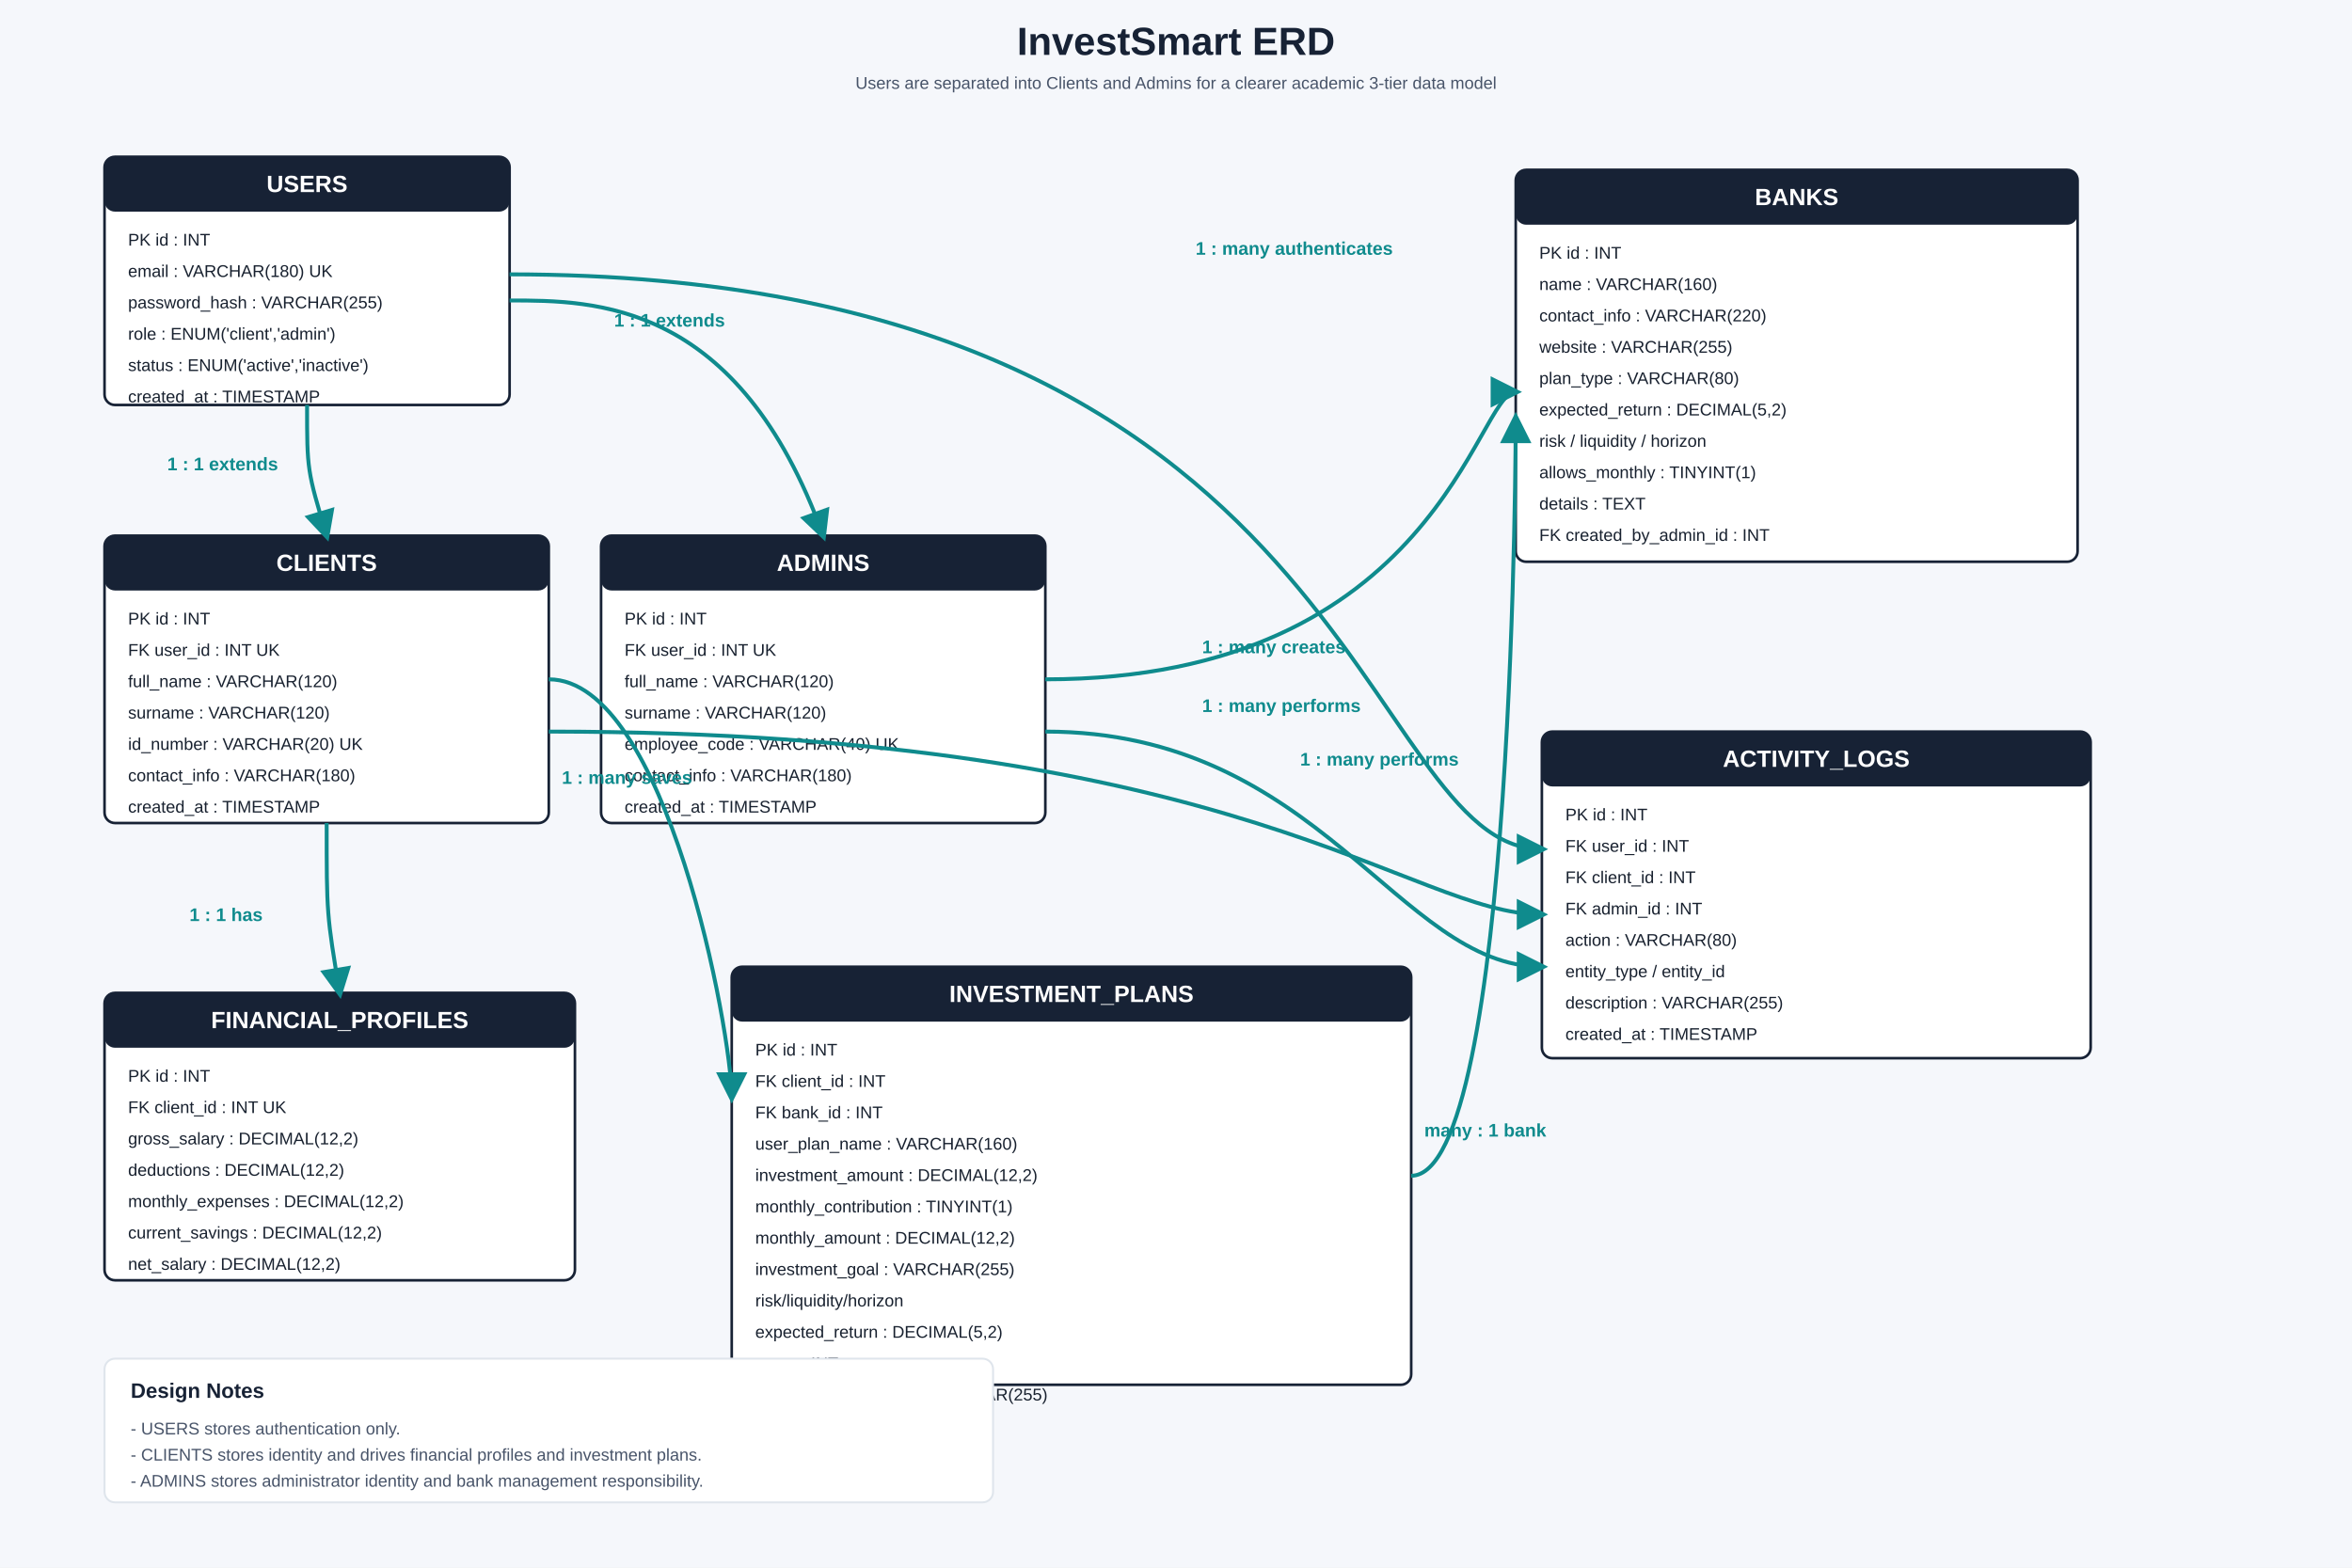
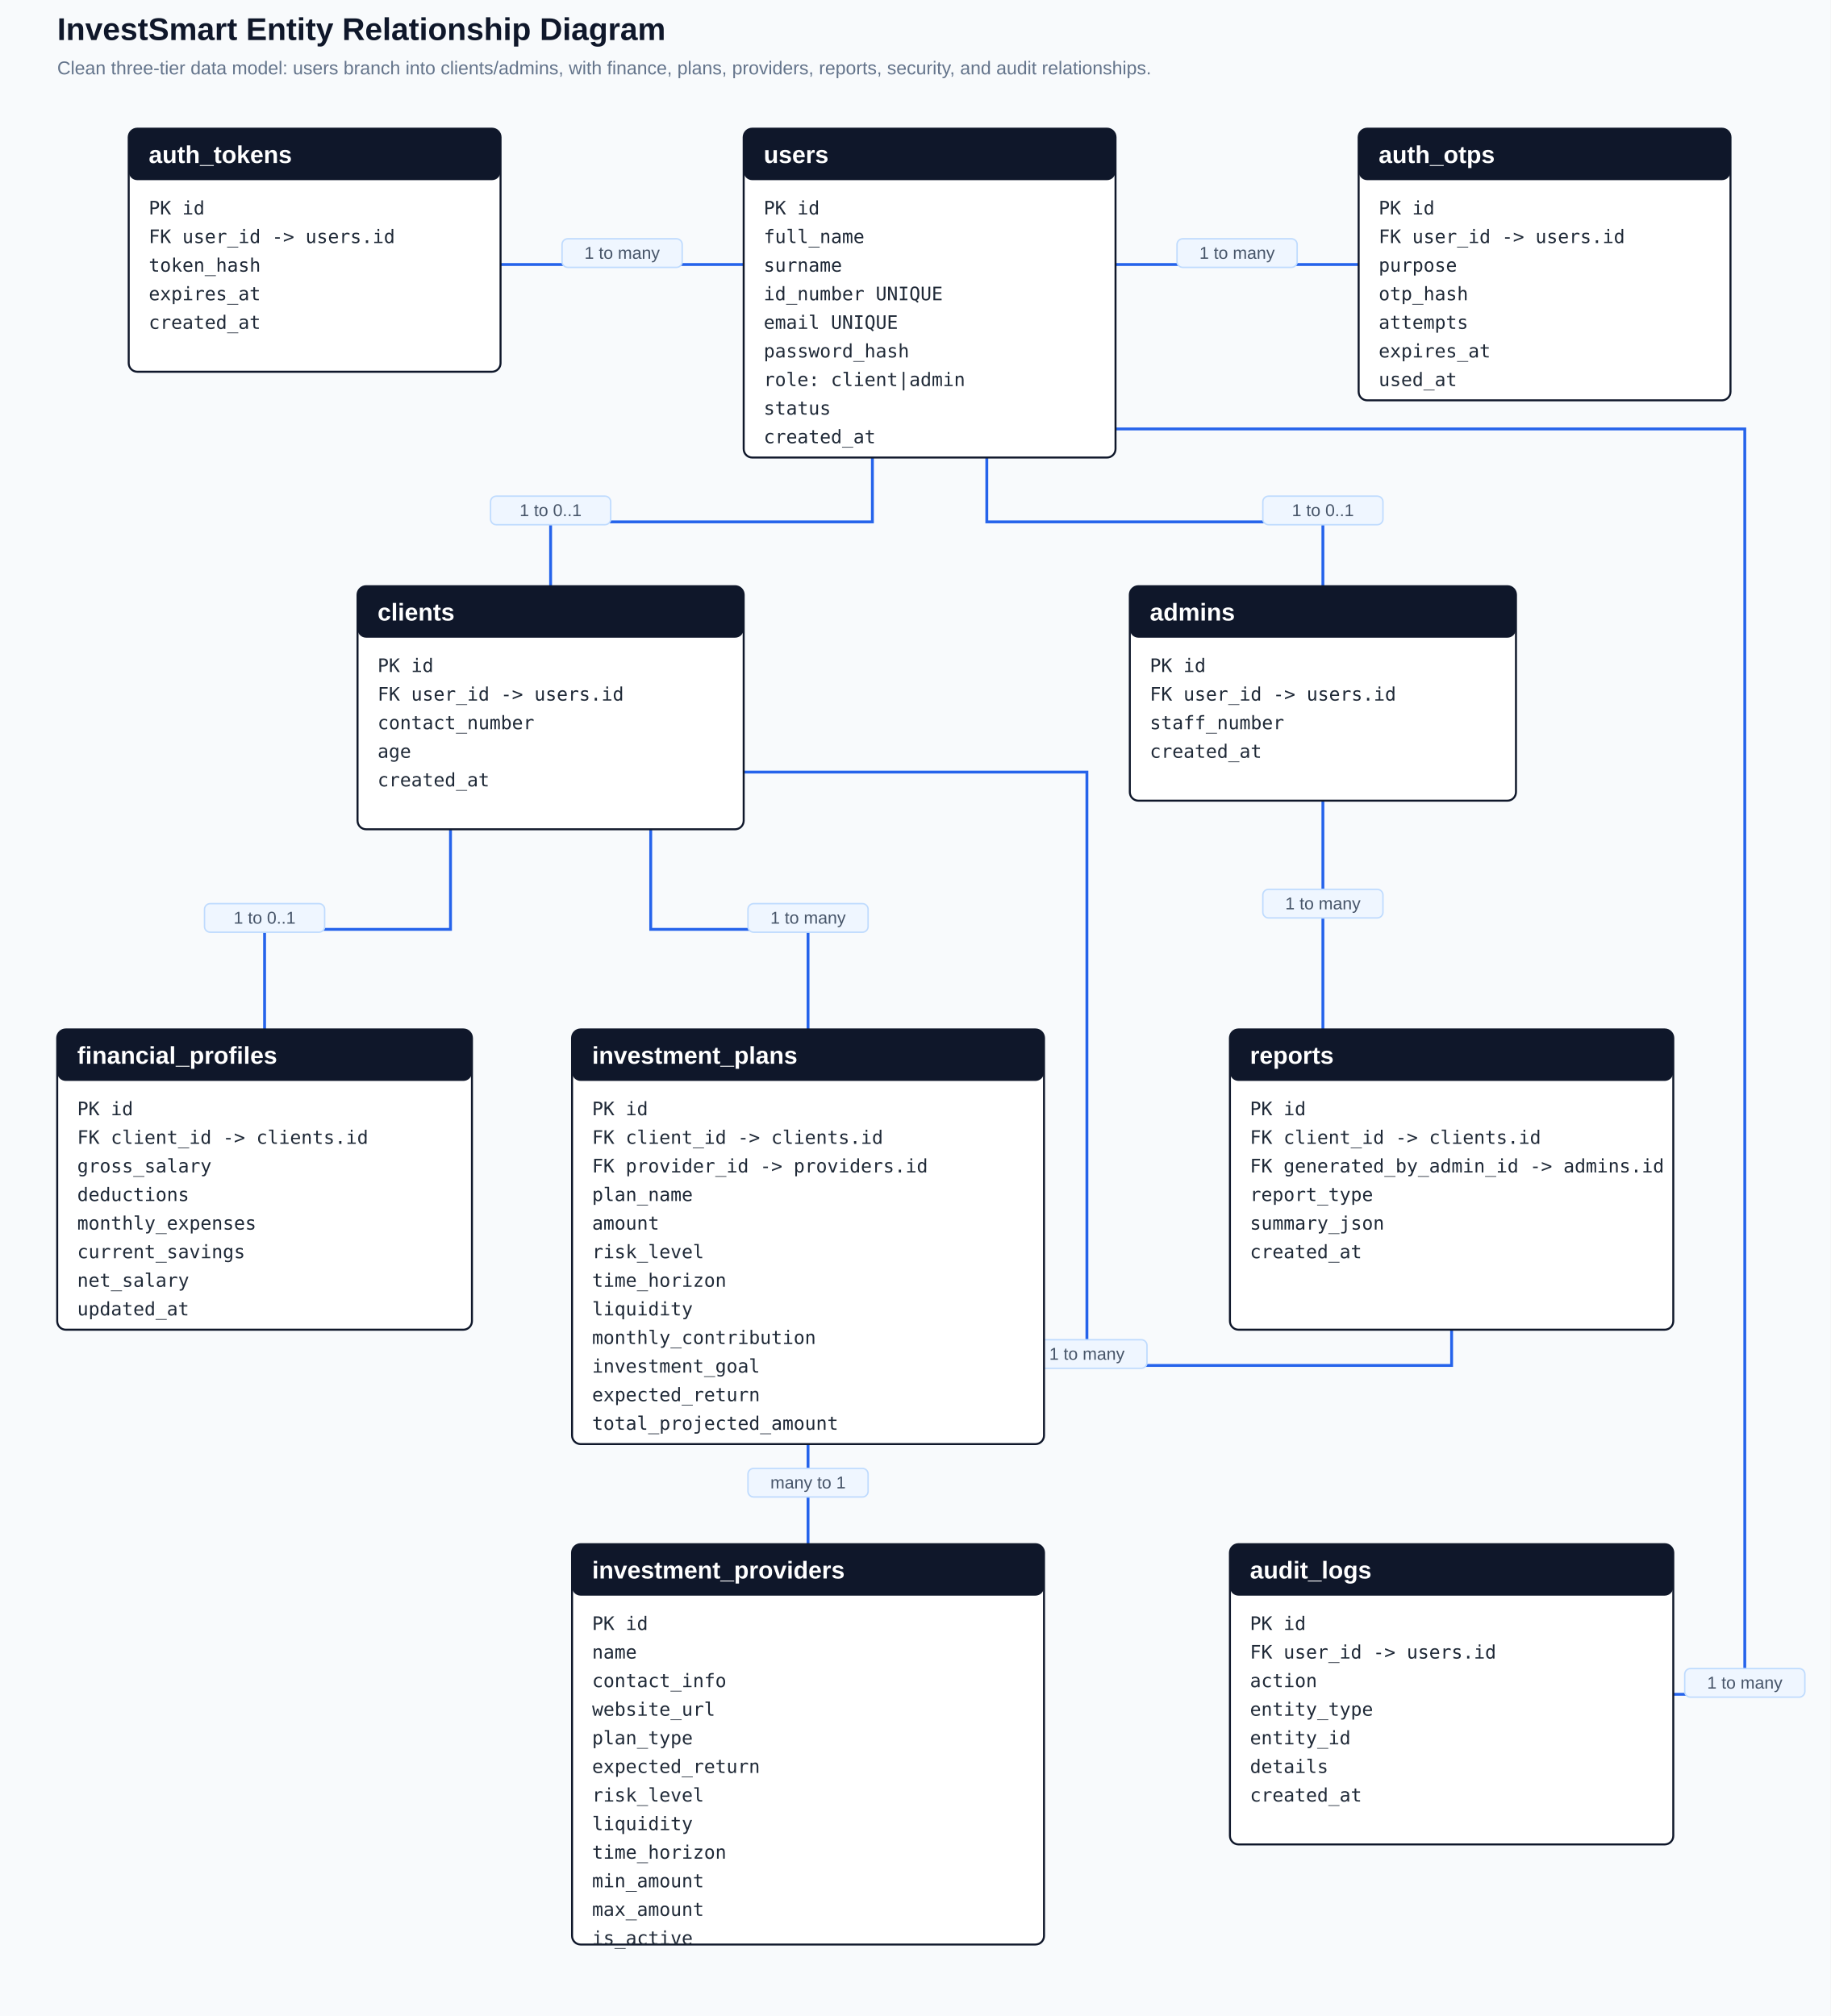
- <svg xmlns="http://www.w3.org/2000/svg" width="1800" height="1200" viewBox="0 0 1800 1200" fill="none">
+ <svg xmlns="http://www.w3.org/2000/svg" width="1280" height="1410" viewBox="0 0 1280 1410">
  <defs>
-     <style>
-       .bg { fill: #f5f7fb; }
-       .entity { fill: #ffffff; stroke: #172235; stroke-width: 2; }
-       .header { fill: #172235; }
-       .title { font: 700 18px 'Segoe UI', Arial, sans-serif; fill: #ffffff; }
-       .field { font: 13px 'Segoe UI', Arial, sans-serif; fill: #18212f; }
-       .note { font: 13px 'Segoe UI', Arial, sans-serif; fill: #485469; }
-       .label { font: 700 14px 'Segoe UI', Arial, sans-serif; fill: #0f8b8d; }
-       .line { stroke: #0f8b8d; stroke-width: 3; fill: none; }
-       .legend { fill: #ffffff; stroke: #dfe5ec; stroke-width: 1.5; }
-     </style>
-     <marker id="arrow" viewBox="0 0 10 10" refX="8" refY="5" markerWidth="8" markerHeight="8" orient="auto-start-reverse">
-       <path d="M 0 0 L 10 5 L 0 10 z" fill="#0f8b8d" />
-     </marker>
+     <style>.title{font:700 17px Segoe UI,Arial;fill:#ffffff}.field{font:13px Consolas,monospace;fill:#1f2937}.label{font:12px Segoe UI,Arial;fill:#475569}.box{fill:#ffffff;stroke:#0f172a;stroke-width:1.4}.head{fill:#0f172a}.edge{fill:none;stroke:#2563eb;stroke-width:2}.key{fill:#eff6ff;stroke:#bfdbfe}</style>
  </defs>
-   <rect class="bg" x="0" y="0" width="1800" height="1200" />
-   <text x="900" y="42" text-anchor="middle" style="font:700 30px 'Segoe UI', Arial, sans-serif; fill:#172235;">InvestSmart ERD</text>
-   <text x="900" y="68" text-anchor="middle" class="note">Users are separated into Clients and Admins for a clearer academic 3-tier data model</text>
-   <g transform="translate(80,120)">
-     <rect class="entity" width="310" height="190" rx="8" />
-     <rect class="header" width="310" height="42" rx="8" />
-     <text class="title" x="155" y="27" text-anchor="middle">USERS</text>
-     <text class="field" x="18" y="68">PK id : INT</text>
-     <text class="field" x="18" y="92">email : VARCHAR(180) UK</text>
-     <text class="field" x="18" y="116">password_hash : VARCHAR(255)</text>
-     <text class="field" x="18" y="140">role : ENUM('client','admin')</text>
-     <text class="field" x="18" y="164">status : ENUM('active','inactive')</text>
-     <text class="field" x="18" y="188">created_at : TIMESTAMP</text>
-   </g>
-   <g transform="translate(80,410)">
-     <rect class="entity" width="340" height="220" rx="8" />
-     <rect class="header" width="340" height="42" rx="8" />
-     <text class="title" x="170" y="27" text-anchor="middle">CLIENTS</text>
-     <text class="field" x="18" y="68">PK id : INT</text>
-     <text class="field" x="18" y="92">FK user_id : INT UK</text>
-     <text class="field" x="18" y="116">full_name : VARCHAR(120)</text>
-     <text class="field" x="18" y="140">surname : VARCHAR(120)</text>
-     <text class="field" x="18" y="164">id_number : VARCHAR(20) UK</text>
-     <text class="field" x="18" y="188">contact_info : VARCHAR(180)</text>
-     <text class="field" x="18" y="212">created_at : TIMESTAMP</text>
-   </g>
-   <g transform="translate(460,410)">
-     <rect class="entity" width="340" height="220" rx="8" />
-     <rect class="header" width="340" height="42" rx="8" />
-     <text class="title" x="170" y="27" text-anchor="middle">ADMINS</text>
-     <text class="field" x="18" y="68">PK id : INT</text>
-     <text class="field" x="18" y="92">FK user_id : INT UK</text>
-     <text class="field" x="18" y="116">full_name : VARCHAR(120)</text>
-     <text class="field" x="18" y="140">surname : VARCHAR(120)</text>
-     <text class="field" x="18" y="164">employee_code : VARCHAR(40) UK</text>
-     <text class="field" x="18" y="188">contact_info : VARCHAR(180)</text>
-     <text class="field" x="18" y="212">created_at : TIMESTAMP</text>
-   </g>
-   <g transform="translate(80,760)">
-     <rect class="entity" width="360" height="220" rx="8" />
-     <rect class="header" width="360" height="42" rx="8" />
-     <text class="title" x="180" y="27" text-anchor="middle">FINANCIAL_PROFILES</text>
-     <text class="field" x="18" y="68">PK id : INT</text>
-     <text class="field" x="18" y="92">FK client_id : INT UK</text>
-     <text class="field" x="18" y="116">gross_salary : DECIMAL(12,2)</text>
-     <text class="field" x="18" y="140">deductions : DECIMAL(12,2)</text>
-     <text class="field" x="18" y="164">monthly_expenses : DECIMAL(12,2)</text>
-     <text class="field" x="18" y="188">current_savings : DECIMAL(12,2)</text>
-     <text class="field" x="18" y="212">net_salary : DECIMAL(12,2)</text>
-   </g>
-   <g transform="translate(560,740)">
-     <rect class="entity" width="520" height="320" rx="8" />
-     <rect class="header" width="520" height="42" rx="8" />
-     <text class="title" x="260" y="27" text-anchor="middle">INVESTMENT_PLANS</text>
-     <text class="field" x="18" y="68">PK id : INT</text>
-     <text class="field" x="18" y="92">FK client_id : INT</text>
-     <text class="field" x="18" y="116">FK bank_id : INT</text>
-     <text class="field" x="18" y="140">user_plan_name : VARCHAR(160)</text>
-     <text class="field" x="18" y="164">investment_amount : DECIMAL(12,2)</text>
-     <text class="field" x="18" y="188">monthly_contribution : TINYINT(1)</text>
-     <text class="field" x="18" y="212">monthly_amount : DECIMAL(12,2)</text>
-     <text class="field" x="18" y="236">investment_goal : VARCHAR(255)</text>
-     <text class="field" x="18" y="260">risk/liquidity/horizon</text>
-     <text class="field" x="18" y="284">expected_return : DECIMAL(5,2)</text>
-     <text class="field" x="18" y="308">score : INT</text>
-     <text class="field" x="18" y="332">bank_investment_url : VARCHAR(255)</text>
-   </g>
-   <g transform="translate(1160,130)">
-     <rect class="entity" width="430" height="300" rx="8" />
-     <rect class="header" width="430" height="42" rx="8" />
-     <text class="title" x="215" y="27" text-anchor="middle">BANKS</text>
-     <text class="field" x="18" y="68">PK id : INT</text>
-     <text class="field" x="18" y="92">name : VARCHAR(160)</text>
-     <text class="field" x="18" y="116">contact_info : VARCHAR(220)</text>
-     <text class="field" x="18" y="140">website : VARCHAR(255)</text>
-     <text class="field" x="18" y="164">plan_type : VARCHAR(80)</text>
-     <text class="field" x="18" y="188">expected_return : DECIMAL(5,2)</text>
-     <text class="field" x="18" y="212">risk / liquidity / horizon</text>
-     <text class="field" x="18" y="236">allows_monthly : TINYINT(1)</text>
-     <text class="field" x="18" y="260">details : TEXT</text>
-     <text class="field" x="18" y="284">FK created_by_admin_id : INT</text>
-   </g>
-   <g transform="translate(1180,560)">
-     <rect class="entity" width="420" height="250" rx="8" />
-     <rect class="header" width="420" height="42" rx="8" />
-     <text class="title" x="210" y="27" text-anchor="middle">ACTIVITY_LOGS</text>
-     <text class="field" x="18" y="68">PK id : INT</text>
-     <text class="field" x="18" y="92">FK user_id : INT</text>
-     <text class="field" x="18" y="116">FK client_id : INT</text>
-     <text class="field" x="18" y="140">FK admin_id : INT</text>
-     <text class="field" x="18" y="164">action : VARCHAR(80)</text>
-     <text class="field" x="18" y="188">entity_type / entity_id</text>
-     <text class="field" x="18" y="212">description : VARCHAR(255)</text>
-     <text class="field" x="18" y="236">created_at : TIMESTAMP</text>
-   </g>
-   <path class="line" d="M235 310 C235 360, 235 360, 250 410" marker-end="url(#arrow)" />
-   <text class="label" x="128" y="360">1 : 1 extends</text>
-   <path class="line" d="M390 230 C455 230, 565 230, 630 410" marker-end="url(#arrow)" />
-   <text class="label" x="470" y="250">1 : 1 extends</text>
-   <path class="line" d="M250 630 C250 700, 250 700, 260 760" marker-end="url(#arrow)" />
-   <text class="label" x="145" y="705">1 : 1 has</text>
-   <path class="line" d="M420 520 C510 520, 560 790, 560 840" marker-end="url(#arrow)" />
-   <text class="label" x="430" y="600">1 : many saves</text>
-   <path class="line" d="M800 520 C1100 520, 1130 300, 1160 300" marker-end="url(#arrow)" />
-   <text class="label" x="920" y="500">1 : many creates</text>
-   <path class="line" d="M1080 900 C1160 900, 1160 320, 1160 320" marker-end="url(#arrow)" />
-   <text class="label" x="1090" y="870">many : 1 bank</text>
-   <path class="line" d="M390 210 C1040 210, 1040 650, 1180 650" marker-end="url(#arrow)" />
-   <text class="label" x="915" y="195">1 : many authenticates</text>
-   <path class="line" d="M420 560 C950 560, 1080 700, 1180 700" marker-end="url(#arrow)" />
-   <text class="label" x="920" y="545">1 : many performs</text>
-   <path class="line" d="M800 560 C1010 560, 1070 740, 1180 740" marker-end="url(#arrow)" />
-   <text class="label" x="995" y="586">1 : many performs</text>
-   <rect class="legend" x="80" y="1040" width="680" height="110" rx="8" />
-   <text x="100" y="1070" style="font:700 16px 'Segoe UI', Arial, sans-serif; fill:#172235;">Design Notes</text>
-   <text class="note" x="100" y="1098">- USERS stores authentication only.</text>
-   <text class="note" x="100" y="1118">- CLIENTS stores identity and drives financial profiles and investment plans.</text>
-   <text class="note" x="100" y="1138">- ADMINS stores administrator identity and bank management responsibility.</text>
+   <rect width="100%" height="100%" fill="#f8fafc" />
+   <text x="40" y="28" font-family="Segoe UI,Arial" font-size="22" font-weight="700" fill="#0f172a">InvestSmart Entity Relationship Diagram</text>
+   <text x="40" y="52" font-family="Segoe UI,Arial" font-size="13" fill="#64748b">Clean three-tier data model: users branch into clients/admins, with finance, plans, providers, reports, security, and audit relationships.</text>
+   <path class="edge" d="M 520 185 L 435 185 L 350 185" />
+   <rect class="key" x="393" y="167" width="84" height="20" rx="4" />
+   <text class="label" x="435" y="181" text-anchor="middle">1 to many</text>
+   <path class="edge" d="M 780 185 L 865 185 L 950 185" />
+   <rect class="key" x="823" y="167" width="84" height="20" rx="4" />
+   <text class="label" x="865" y="181" text-anchor="middle">1 to many</text>
+   <path class="edge" d="M 610 320 L 610 365 L 385 365 L 385 410" />
+   <rect class="key" x="343" y="347" width="84" height="20" rx="4" />
+   <text class="label" x="385" y="361" text-anchor="middle">1 to 0..1</text>
+   <path class="edge" d="M 690 320 L 690 365 L 925 365 L 925 410" />
+   <rect class="key" x="883" y="347" width="84" height="20" rx="4" />
+   <text class="label" x="925" y="361" text-anchor="middle">1 to 0..1</text>
+   <path class="edge" d="M 315 580 L 315 650 L 185 650 L 185 720" />
+   <rect class="key" x="143" y="632" width="84" height="20" rx="4" />
+   <text class="label" x="185" y="646" text-anchor="middle">1 to 0..1</text>
+   <path class="edge" d="M 455 580 L 455 650 L 565 650 L 565 720" />
+   <rect class="key" x="523" y="632" width="84" height="20" rx="4" />
+   <text class="label" x="565" y="646" text-anchor="middle">1 to many</text>
+   <path class="edge" d="M 520 540 L 760 540 L 760 955 L 1015 955 L 1015 930" />
+   <rect class="key" x="718" y="937" width="84" height="20" rx="4" />
+   <text class="label" x="760" y="951" text-anchor="middle">1 to many</text>
+   <path class="edge" d="M 925 560 L 925 640 L 925 720" />
+   <rect class="key" x="883" y="622" width="84" height="20" rx="4" />
+   <text class="label" x="925" y="636" text-anchor="middle">1 to many</text>
+   <path class="edge" d="M 565 1010 L 565 1045 L 565 1080" />
+   <rect class="key" x="523" y="1027" width="84" height="20" rx="4" />
+   <text class="label" x="565" y="1041" text-anchor="middle">many to 1</text>
+   <path class="edge" d="M 780 300 L 1220 300 L 1220 1185 L 1170 1185" />
+   <rect class="key" x="1178" y="1167" width="84" height="20" rx="4" />
+   <text class="label" x="1220" y="1181" text-anchor="middle">1 to many</text>
+   <rect class="box" x="520" y="90" width="260" height="230" rx="6" />
+   <rect class="head" x="520" y="90" width="260" height="36" rx="6" />
+   <text class="title" x="534" y="114">users</text>
+   <text class="field" x="534" y="150">PK id</text>
+   <text class="field" x="534" y="170">full_name</text>
+   <text class="field" x="534" y="190">surname</text>
+   <text class="field" x="534" y="210">id_number UNIQUE</text>
+   <text class="field" x="534" y="230">email UNIQUE</text>
+   <text class="field" x="534" y="250">password_hash</text>
+   <text class="field" x="534" y="270">role: client|admin</text>
+   <text class="field" x="534" y="290">status</text>
+   <text class="field" x="534" y="310">created_at</text>
+   <rect class="box" x="90" y="90" width="260" height="170" rx="6" />
+   <rect class="head" x="90" y="90" width="260" height="36" rx="6" />
+   <text class="title" x="104" y="114">auth_tokens</text>
+   <text class="field" x="104" y="150">PK id</text>
+   <text class="field" x="104" y="170">FK user_id -&gt; users.id</text>
+   <text class="field" x="104" y="190">token_hash</text>
+   <text class="field" x="104" y="210">expires_at</text>
+   <text class="field" x="104" y="230">created_at</text>
+   <rect class="box" x="950" y="90" width="260" height="190" rx="6" />
+   <rect class="head" x="950" y="90" width="260" height="36" rx="6" />
+   <text class="title" x="964" y="114">auth_otps</text>
+   <text class="field" x="964" y="150">PK id</text>
+   <text class="field" x="964" y="170">FK user_id -&gt; users.id</text>
+   <text class="field" x="964" y="190">purpose</text>
+   <text class="field" x="964" y="210">otp_hash</text>
+   <text class="field" x="964" y="230">attempts</text>
+   <text class="field" x="964" y="250">expires_at</text>
+   <text class="field" x="964" y="270">used_at</text>
+   <rect class="box" x="250" y="410" width="270" height="170" rx="6" />
+   <rect class="head" x="250" y="410" width="270" height="36" rx="6" />
+   <text class="title" x="264" y="434">clients</text>
+   <text class="field" x="264" y="470">PK id</text>
+   <text class="field" x="264" y="490">FK user_id -&gt; users.id</text>
+   <text class="field" x="264" y="510">contact_number</text>
+   <text class="field" x="264" y="530">age</text>
+   <text class="field" x="264" y="550">created_at</text>
+   <rect class="box" x="790" y="410" width="270" height="150" rx="6" />
+   <rect class="head" x="790" y="410" width="270" height="36" rx="6" />
+   <text class="title" x="804" y="434">admins</text>
+   <text class="field" x="804" y="470">PK id</text>
+   <text class="field" x="804" y="490">FK user_id -&gt; users.id</text>
+   <text class="field" x="804" y="510">staff_number</text>
+   <text class="field" x="804" y="530">created_at</text>
+   <rect class="box" x="40" y="720" width="290" height="210" rx="6" />
+   <rect class="head" x="40" y="720" width="290" height="36" rx="6" />
+   <text class="title" x="54" y="744">financial_profiles</text>
+   <text class="field" x="54" y="780">PK id</text>
+   <text class="field" x="54" y="800">FK client_id -&gt; clients.id</text>
+   <text class="field" x="54" y="820">gross_salary</text>
+   <text class="field" x="54" y="840">deductions</text>
+   <text class="field" x="54" y="860">monthly_expenses</text>
+   <text class="field" x="54" y="880">current_savings</text>
+   <text class="field" x="54" y="900">net_salary</text>
+   <text class="field" x="54" y="920">updated_at</text>
+   <rect class="box" x="400" y="720" width="330" height="290" rx="6" />
+   <rect class="head" x="400" y="720" width="330" height="36" rx="6" />
+   <text class="title" x="414" y="744">investment_plans</text>
+   <text class="field" x="414" y="780">PK id</text>
+   <text class="field" x="414" y="800">FK client_id -&gt; clients.id</text>
+   <text class="field" x="414" y="820">FK provider_id -&gt; providers.id</text>
+   <text class="field" x="414" y="840">plan_name</text>
+   <text class="field" x="414" y="860">amount</text>
+   <text class="field" x="414" y="880">risk_level</text>
+   <text class="field" x="414" y="900">time_horizon</text>
+   <text class="field" x="414" y="920">liquidity</text>
+   <text class="field" x="414" y="940">monthly_contribution</text>
+   <text class="field" x="414" y="960">investment_goal</text>
+   <text class="field" x="414" y="980">expected_return</text>
+   <text class="field" x="414" y="1000">total_projected_amount</text>
+   <rect class="box" x="400" y="1080" width="330" height="280" rx="6" />
+   <rect class="head" x="400" y="1080" width="330" height="36" rx="6" />
+   <text class="title" x="414" y="1104">investment_providers</text>
+   <text class="field" x="414" y="1140">PK id</text>
+   <text class="field" x="414" y="1160">name</text>
+   <text class="field" x="414" y="1180">contact_info</text>
+   <text class="field" x="414" y="1200">website_url</text>
+   <text class="field" x="414" y="1220">plan_type</text>
+   <text class="field" x="414" y="1240">expected_return</text>
+   <text class="field" x="414" y="1260">risk_level</text>
+   <text class="field" x="414" y="1280">liquidity</text>
+   <text class="field" x="414" y="1300">time_horizon</text>
+   <text class="field" x="414" y="1320">min_amount</text>
+   <text class="field" x="414" y="1340">max_amount</text>
+   <text class="field" x="414" y="1360">is_active</text>
+   <rect class="box" x="860" y="720" width="310" height="210" rx="6" />
+   <rect class="head" x="860" y="720" width="310" height="36" rx="6" />
+   <text class="title" x="874" y="744">reports</text>
+   <text class="field" x="874" y="780">PK id</text>
+   <text class="field" x="874" y="800">FK client_id -&gt; clients.id</text>
+   <text class="field" x="874" y="820">FK generated_by_admin_id -&gt; admins.id</text>
+   <text class="field" x="874" y="840">report_type</text>
+   <text class="field" x="874" y="860">summary_json</text>
+   <text class="field" x="874" y="880">created_at</text>
+   <rect class="box" x="860" y="1080" width="310" height="210" rx="6" />
+   <rect class="head" x="860" y="1080" width="310" height="36" rx="6" />
+   <text class="title" x="874" y="1104">audit_logs</text>
+   <text class="field" x="874" y="1140">PK id</text>
+   <text class="field" x="874" y="1160">FK user_id -&gt; users.id</text>
+   <text class="field" x="874" y="1180">action</text>
+   <text class="field" x="874" y="1200">entity_type</text>
+   <text class="field" x="874" y="1220">entity_id</text>
+   <text class="field" x="874" y="1240">details</text>
+   <text class="field" x="874" y="1260">created_at</text>
</svg>
